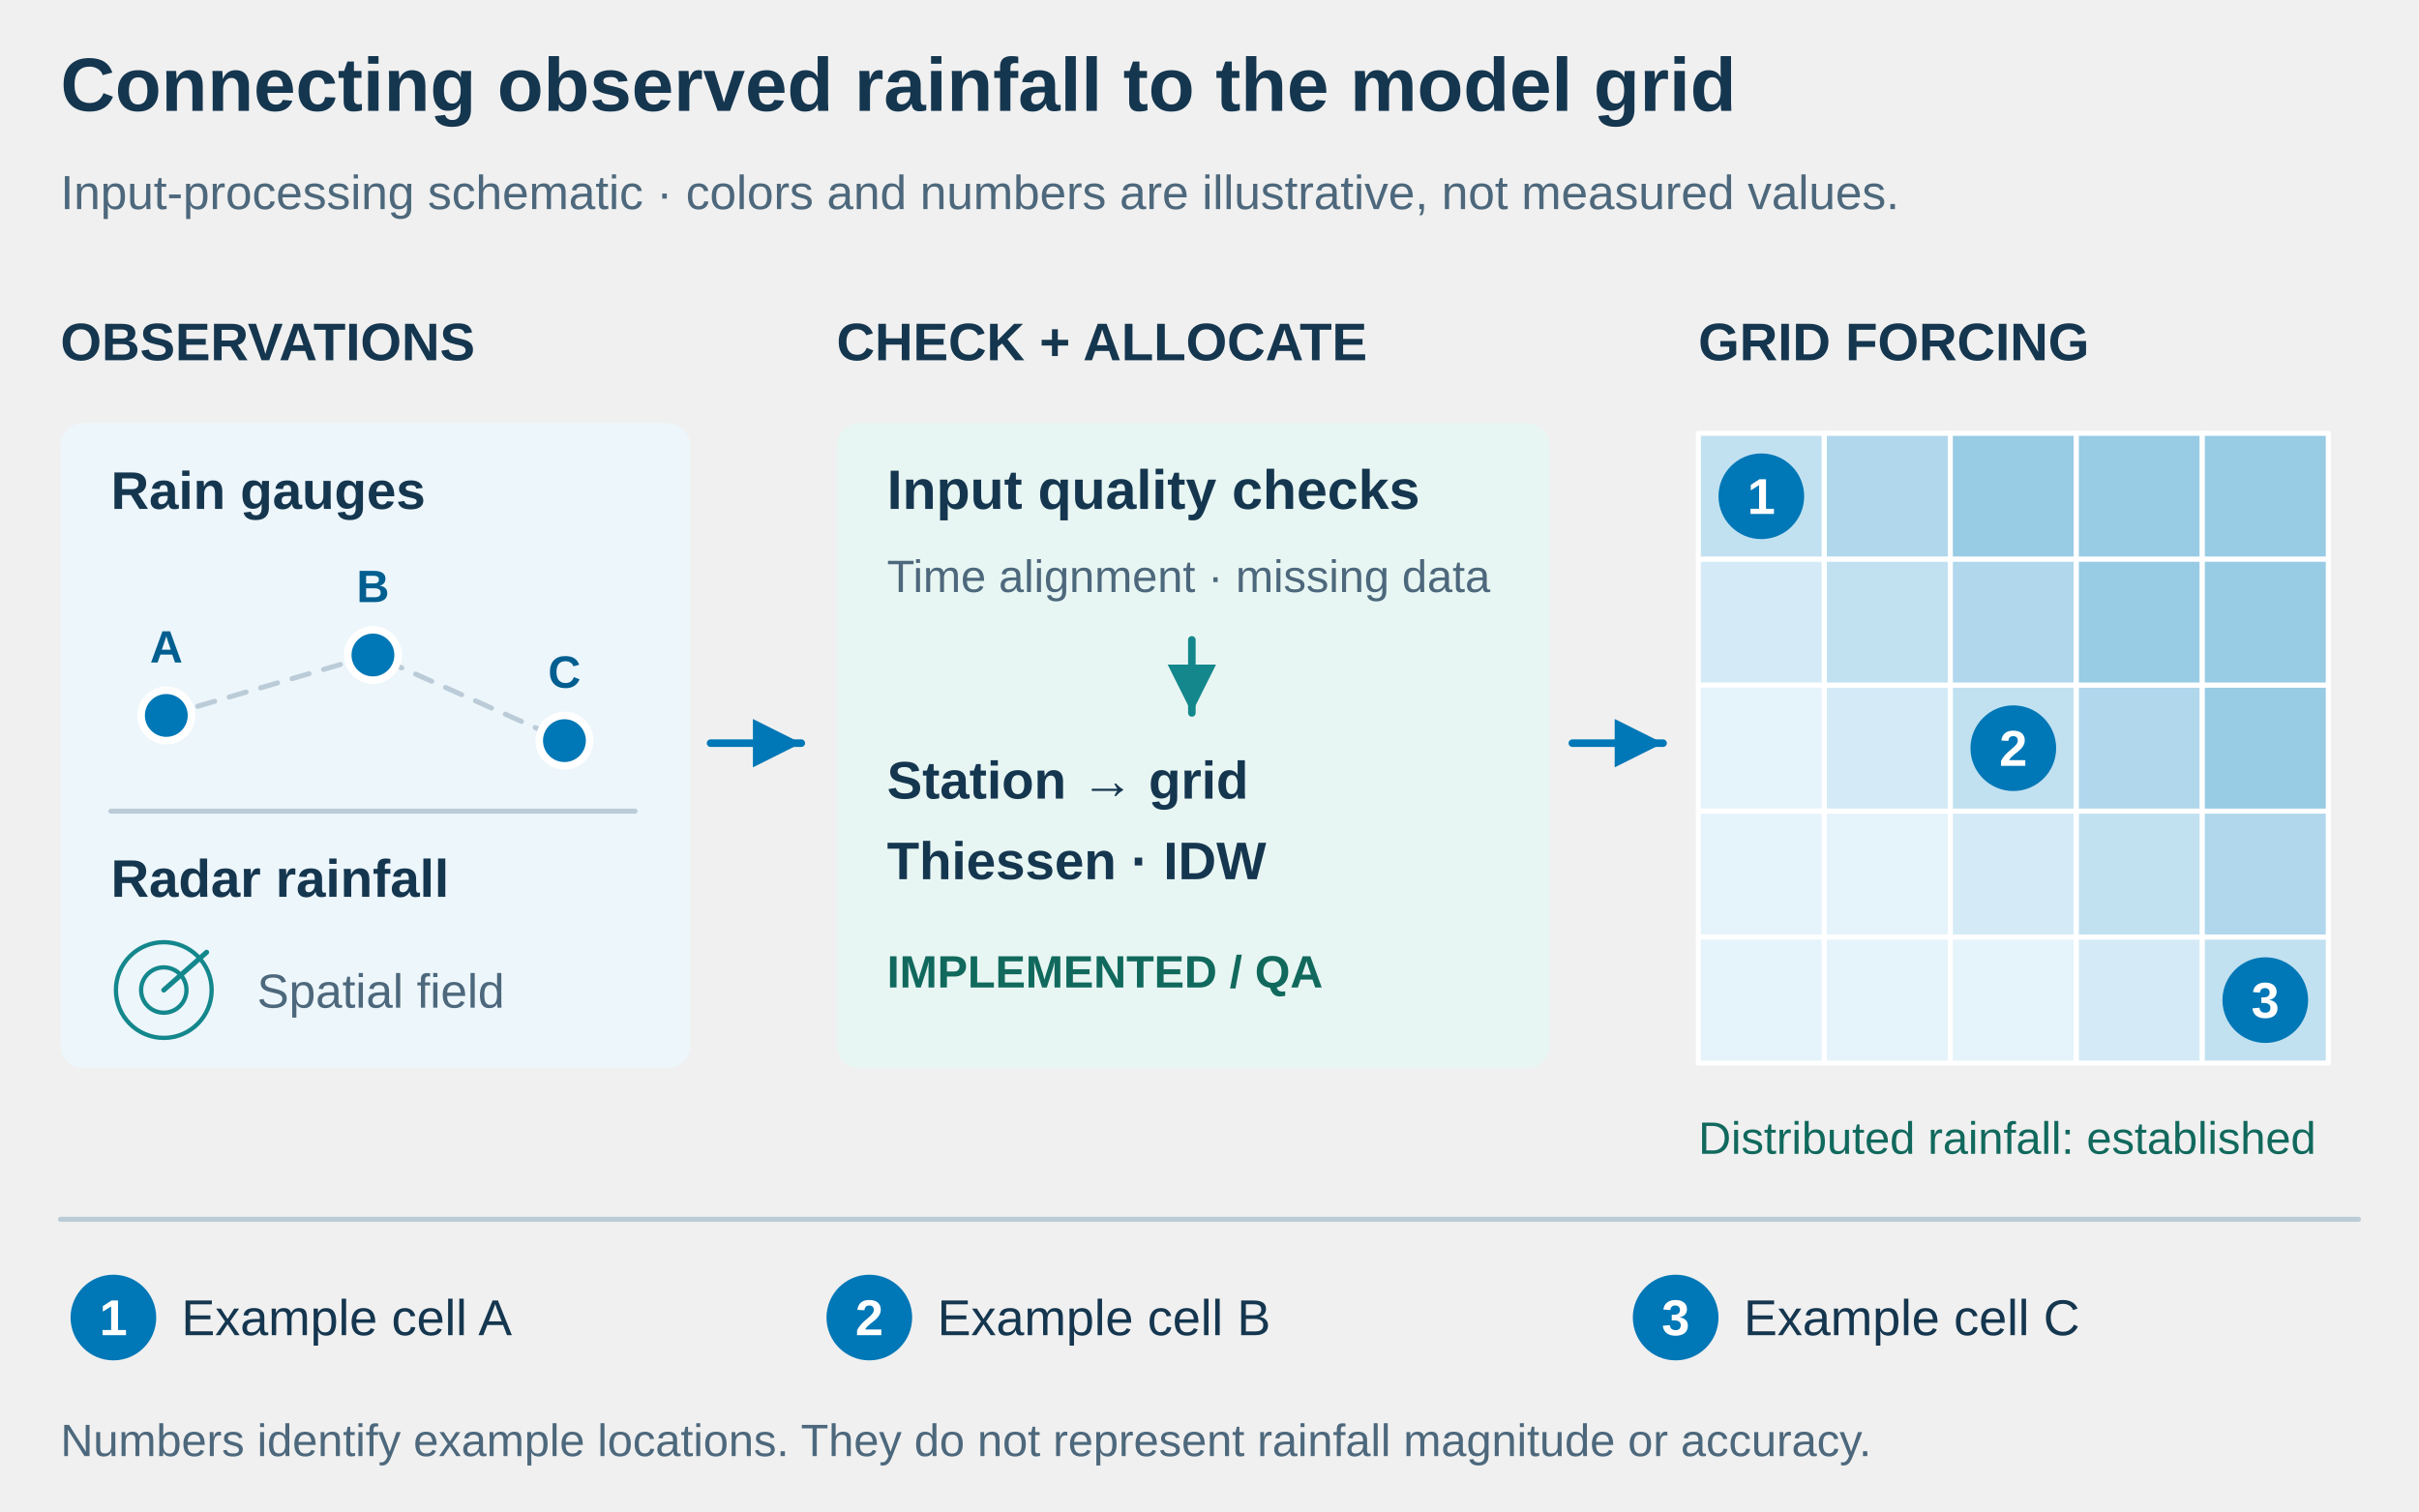
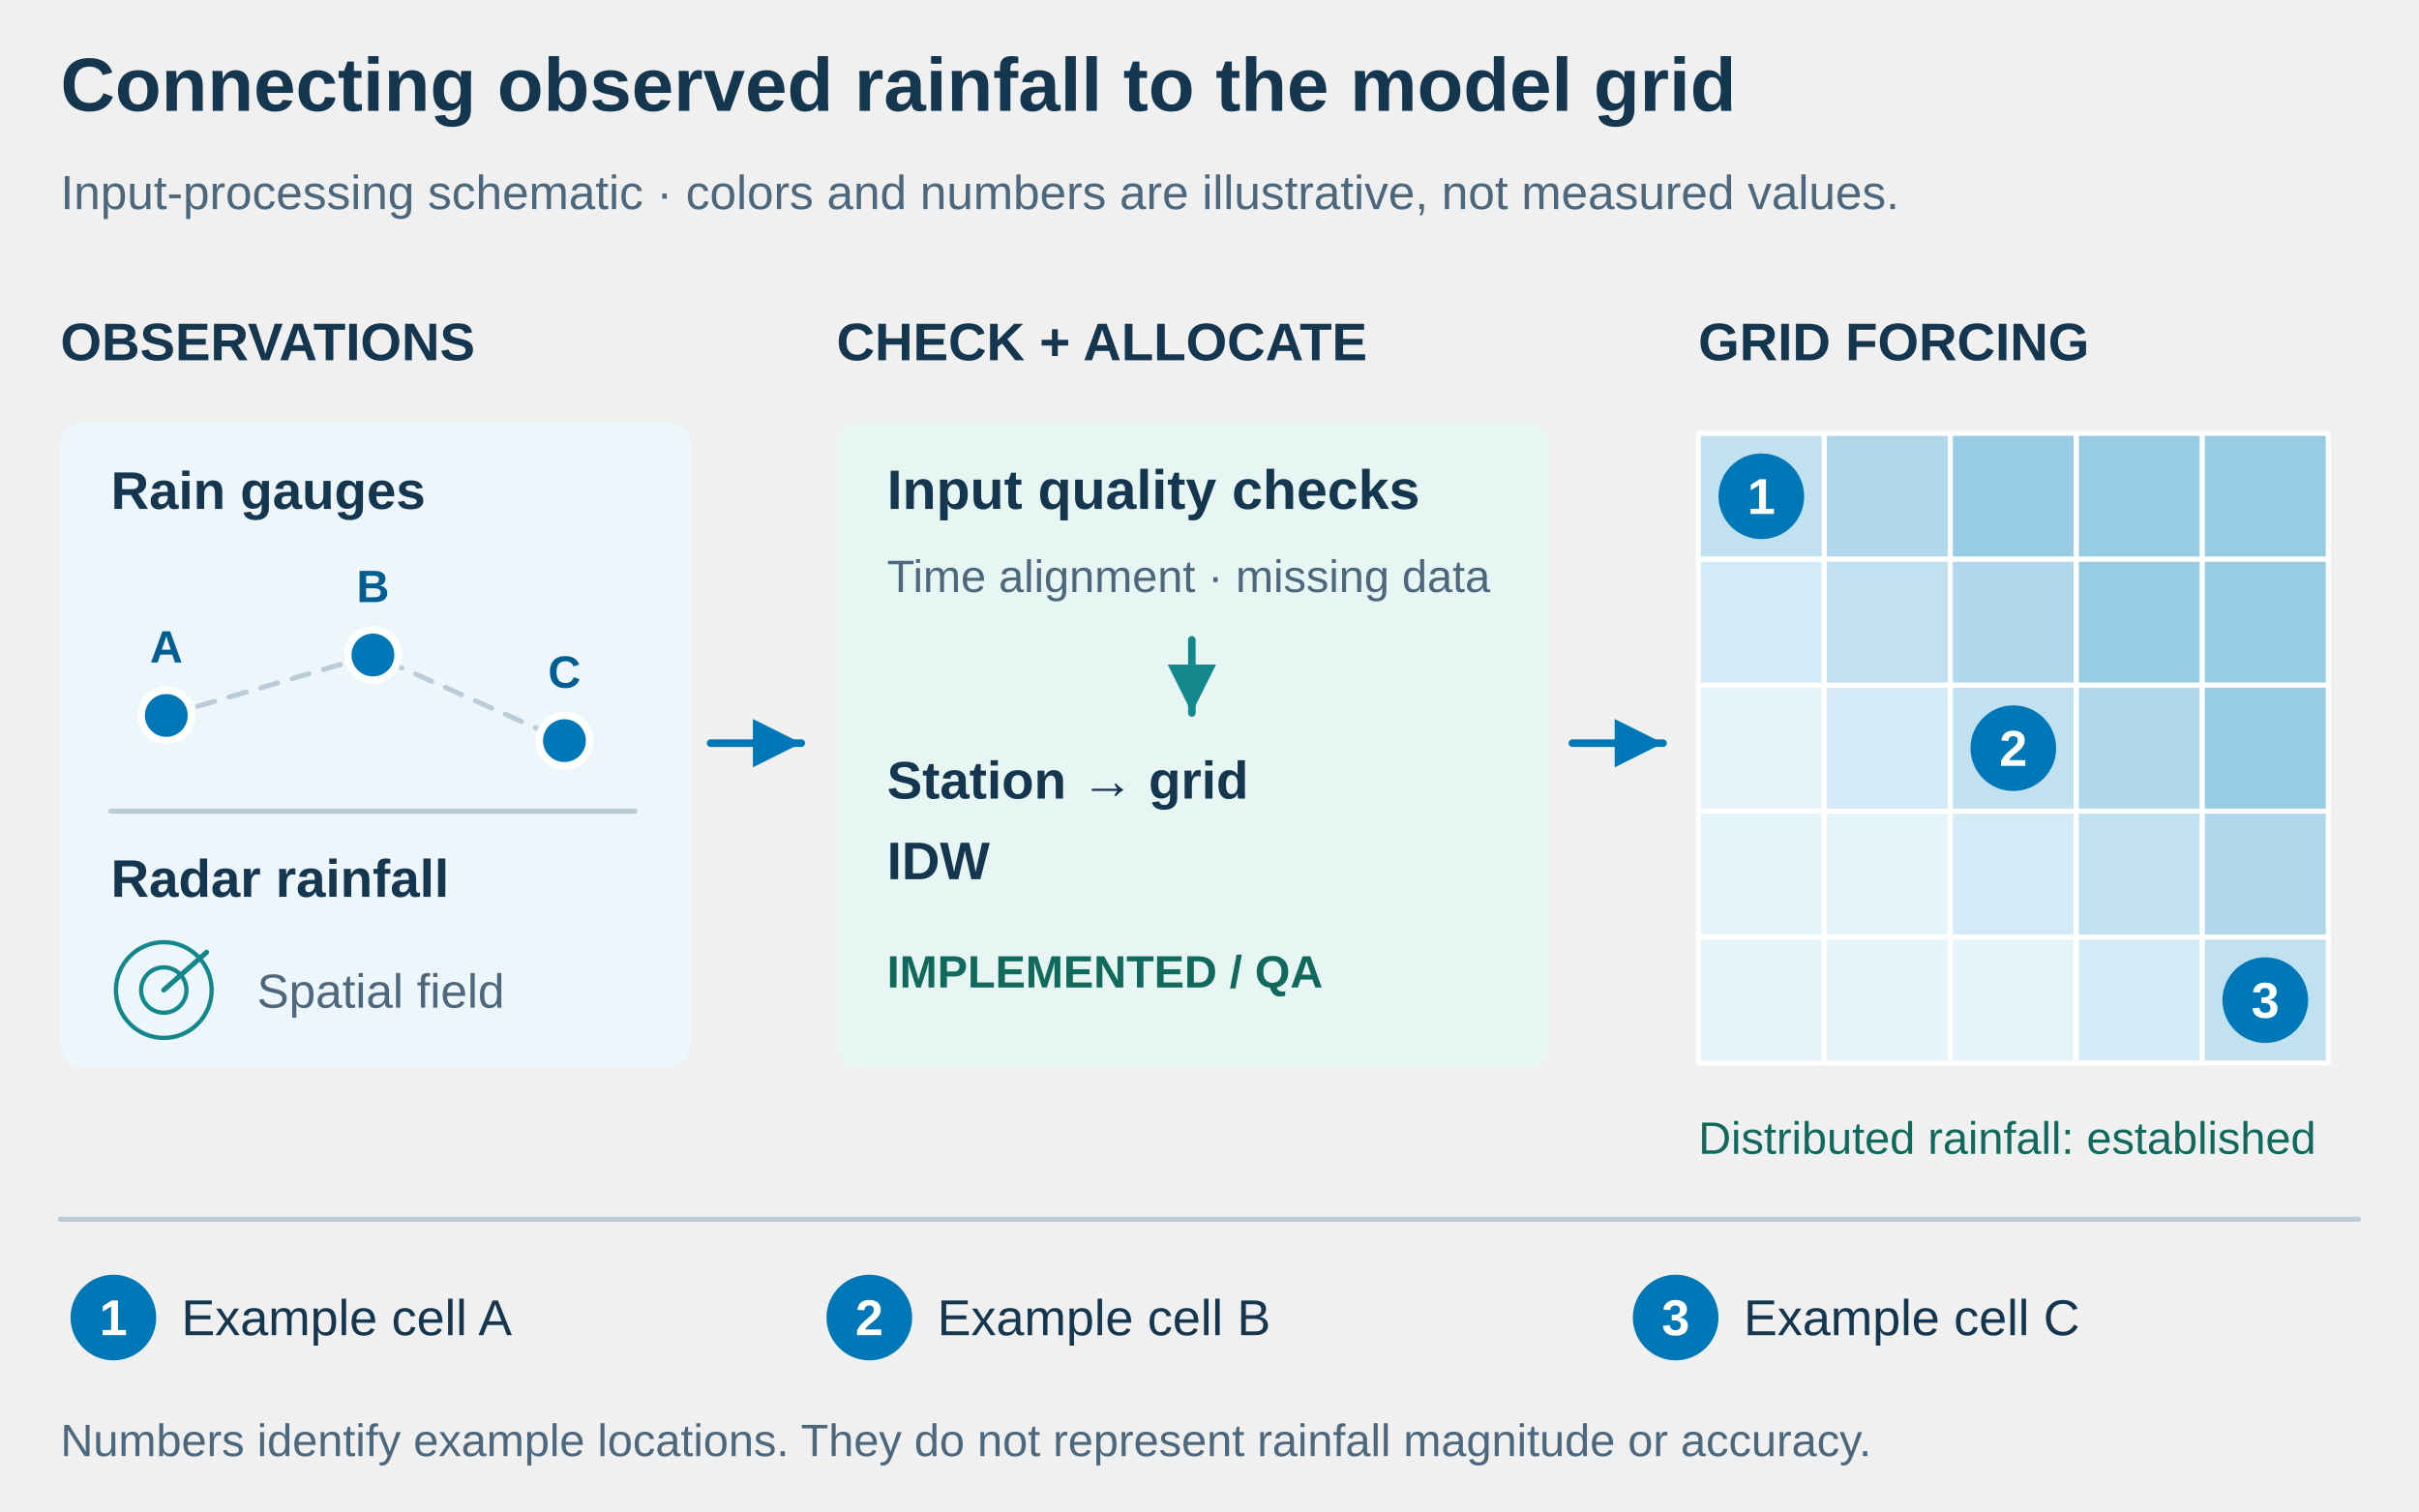
<svg xmlns="http://www.w3.org/2000/svg" width="960" height="600" viewBox="0 0 960 600" role="img" aria-labelledby="rainfall-grid-en-title rainfall-grid-en-desc" lang="en">
  <defs>
    <marker id="rainfall-grid-en-blue-arrow" viewBox="0 0 10 10" refX="9" refY="5" markerWidth="8" markerHeight="8" orient="auto-start-reverse">
      <path d="M1 1 L9 5 L1 9 Z" fill="#0077b6" />
    </marker>
    <marker id="rainfall-grid-en-blue-back" viewBox="0 0 10 10" refX="9" refY="5" markerWidth="8" markerHeight="8" orient="auto-start-reverse">
      <path d="M1 1 L9 5 L1 9 Z" fill="#0077b6" />
    </marker>
    <marker id="rainfall-grid-en-teal-arrow" viewBox="0 0 10 10" refX="9" refY="5" markerWidth="8" markerHeight="8" orient="auto-start-reverse">
      <path d="M1 1 L9 5 L1 9 Z" fill="#13878c" />
    </marker>
    <marker id="rainfall-grid-en-teal-back" viewBox="0 0 10 10" refX="9" refY="5" markerWidth="8" markerHeight="8" orient="auto-start-reverse">
      <path d="M1 1 L9 5 L1 9 Z" fill="#13878c" />
    </marker>
    <marker id="rainfall-grid-en-amber-arrow" viewBox="0 0 10 10" refX="9" refY="5" markerWidth="8" markerHeight="8" orient="auto-start-reverse">
      <path d="M1 1 L9 5 L1 9 Z" fill="#b47013" />
    </marker>
    <marker id="rainfall-grid-en-amber-back" viewBox="0 0 10 10" refX="9" refY="5" markerWidth="8" markerHeight="8" orient="auto-start-reverse">
      <path d="M1 1 L9 5 L1 9 Z" fill="#b47013" />
    </marker>
  </defs>
  <g font-family="Pretendard, Noto Sans KR, Malgun Gothic, Arial, sans-serif" stroke-linecap="round" stroke-linejoin="round">
    <text x="24" y="44" font-size="30" font-weight="700" fill="#15364f" text-anchor="start">Connecting observed rainfall to the model grid</text>
    <text x="24" y="83" font-size="19" font-weight="400" fill="#4d687c" text-anchor="start">Input-processing schematic · colors and numbers are illustrative, not measured values.</text>
    <text x="24" y="143" font-size="21" font-weight="700" fill="#15364f" text-anchor="start">OBSERVATIONS</text>
    <text x="332" y="143" font-size="21" font-weight="700" fill="#15364f" text-anchor="start">CHECK + ALLOCATE</text>
    <text x="674" y="143" font-size="21" font-weight="700" fill="#15364f" text-anchor="start">GRID FORCING</text>
    <rect x="24" y="168" width="250" height="256" rx="9" fill="#edf6fb" stroke="none" stroke-width="1.8" />
    <text x="44" y="202" font-size="21" font-weight="700" fill="#15364f" text-anchor="start">Rain gauges</text>
    <path d="M66 284 L148 260 L224 294" fill="none" stroke="#bbccd8" stroke-width="2" stroke-dasharray="7 6" stroke-linecap="round" stroke-linejoin="round" />
    <circle cx="66" cy="284" r="10" fill="#0077b6" stroke="#ffffff" stroke-width="3" />
    <text x="66" y="263" font-size="18" font-weight="700" fill="#005f90" text-anchor="middle">A</text>
    <circle cx="148" cy="260" r="10" fill="#0077b6" stroke="#ffffff" stroke-width="3" />
    <text x="148" y="239" font-size="18" font-weight="700" fill="#005f90" text-anchor="middle">B</text>
    <circle cx="224" cy="294" r="10" fill="#0077b6" stroke="#ffffff" stroke-width="3" />
    <text x="224" y="273" font-size="18" font-weight="700" fill="#005f90" text-anchor="middle">C</text>
    <line x1="44" y1="322" x2="252" y2="322" stroke="#bbccd8" stroke-width="2" />
    <text x="44" y="356" font-size="21" font-weight="700" fill="#15364f" text-anchor="start">Radar rainfall</text>
    <circle cx="65" cy="393" r="19" fill="none" stroke="#13878c" stroke-width="1.7" />
    <circle cx="65" cy="393" r="9" fill="none" stroke="#13878c" stroke-width="1.7" />
    <line x1="65" y1="393" x2="82" y2="378" stroke="#13878c" stroke-width="2" />
    <text x="102" y="400" font-size="19" font-weight="400" fill="#4d687c" text-anchor="start">Spatial field</text>
    <line x1="282" y1="295" x2="318" y2="295" stroke="#0077b6" stroke-width="3" marker-end="url(#rainfall-grid-en-blue-arrow)" />
    <rect x="332" y="168" width="283" height="256" rx="9" fill="#e8f6f3" stroke="none" stroke-width="1.8" />
    <text x="352" y="202" font-size="22" font-weight="700" fill="#15364f" text-anchor="start">Input quality checks</text>
    <text x="352" y="235" font-size="18" font-weight="400" fill="#4d687c" text-anchor="start">Time alignment · missing data</text>
    <line x1="473" y1="254" x2="473" y2="283" stroke="#13878c" stroke-width="3" marker-end="url(#rainfall-grid-en-teal-arrow)" />
    <text x="352" y="317" font-size="21" font-weight="700" fill="#15364f" text-anchor="start">Station → grid</text>
-     <text x="352" y="349" font-size="21" font-weight="700" fill="#15364f" text-anchor="start">Thiessen · IDW</text>
+     <text x="352" y="349" font-size="21" font-weight="700" fill="#15364f" text-anchor="start">IDW</text>
    <text x="352" y="392" font-size="18" font-weight="700" fill="#11695d" text-anchor="start">IMPLEMENTED / QA</text>
    <line x1="624" y1="295" x2="660" y2="295" stroke="#0077b6" stroke-width="3" marker-end="url(#rainfall-grid-en-blue-arrow)" />
    <rect x="674" y="172" width="50" height="50" rx="0" fill="#c1e1f1" stroke="#ffffff" stroke-width="2" />
    <rect x="724" y="172" width="50" height="50" rx="0" fill="#b0d7ec" stroke="#ffffff" stroke-width="2" />
    <rect x="774" y="172" width="50" height="50" rx="0" fill="#98cbe4" stroke="#ffffff" stroke-width="2" />
    <rect x="824" y="172" width="50" height="50" rx="0" fill="#98cbe4" stroke="#ffffff" stroke-width="2" />
    <rect x="874" y="172" width="50" height="50" rx="0" fill="#98cbe4" stroke="#ffffff" stroke-width="2" />
    <rect x="674" y="222" width="50" height="50" rx="0" fill="#d4ebf7" stroke="#ffffff" stroke-width="2" />
    <rect x="724" y="222" width="50" height="50" rx="0" fill="#c1e1f1" stroke="#ffffff" stroke-width="2" />
    <rect x="774" y="222" width="50" height="50" rx="0" fill="#b0d7ec" stroke="#ffffff" stroke-width="2" />
    <rect x="824" y="222" width="50" height="50" rx="0" fill="#98cbe4" stroke="#ffffff" stroke-width="2" />
    <rect x="874" y="222" width="50" height="50" rx="0" fill="#98cbe4" stroke="#ffffff" stroke-width="2" />
    <rect x="674" y="272" width="50" height="50" rx="0" fill="#e5f3fb" stroke="#ffffff" stroke-width="2" />
    <rect x="724" y="272" width="50" height="50" rx="0" fill="#d4ebf7" stroke="#ffffff" stroke-width="2" />
    <rect x="774" y="272" width="50" height="50" rx="0" fill="#c1e1f1" stroke="#ffffff" stroke-width="2" />
    <rect x="824" y="272" width="50" height="50" rx="0" fill="#b0d7ec" stroke="#ffffff" stroke-width="2" />
    <rect x="874" y="272" width="50" height="50" rx="0" fill="#98cbe4" stroke="#ffffff" stroke-width="2" />
    <rect x="674" y="322" width="50" height="50" rx="0" fill="#e5f3fb" stroke="#ffffff" stroke-width="2" />
    <rect x="724" y="322" width="50" height="50" rx="0" fill="#e5f3fb" stroke="#ffffff" stroke-width="2" />
    <rect x="774" y="322" width="50" height="50" rx="0" fill="#d4ebf7" stroke="#ffffff" stroke-width="2" />
    <rect x="824" y="322" width="50" height="50" rx="0" fill="#c1e1f1" stroke="#ffffff" stroke-width="2" />
    <rect x="874" y="322" width="50" height="50" rx="0" fill="#b0d7ec" stroke="#ffffff" stroke-width="2" />
    <rect x="674" y="372" width="50" height="50" rx="0" fill="#e5f3fb" stroke="#ffffff" stroke-width="2" />
    <rect x="724" y="372" width="50" height="50" rx="0" fill="#e5f3fb" stroke="#ffffff" stroke-width="2" />
    <rect x="774" y="372" width="50" height="50" rx="0" fill="#e5f3fb" stroke="#ffffff" stroke-width="2" />
    <rect x="824" y="372" width="50" height="50" rx="0" fill="#d4ebf7" stroke="#ffffff" stroke-width="2" />
    <rect x="874" y="372" width="50" height="50" rx="0" fill="#c1e1f1" stroke="#ffffff" stroke-width="2" />
    <circle cx="699" cy="197" r="17" fill="#0077b6" stroke="none" stroke-width="2" />
    <text x="699" y="204" font-size="20" font-weight="700" fill="#ffffff" text-anchor="middle">1</text>
    <circle cx="799" cy="297" r="17" fill="#0077b6" stroke="none" stroke-width="2" />
    <text x="799" y="304" font-size="20" font-weight="700" fill="#ffffff" text-anchor="middle">2</text>
    <circle cx="899" cy="397" r="17" fill="#0077b6" stroke="none" stroke-width="2" />
    <text x="899" y="404" font-size="20" font-weight="700" fill="#ffffff" text-anchor="middle">3</text>
    <text x="674" y="458" font-size="18" font-weight="400" fill="#11695d" text-anchor="start">Distributed rainfall: established</text>
    <line x1="24" y1="484" x2="936" y2="484" stroke="#bbccd8" stroke-width="2" />
    <circle cx="45" cy="523" r="17" fill="#0077b6" stroke="none" stroke-width="2" />
    <text x="45" y="530" font-size="20" font-weight="700" fill="#ffffff" text-anchor="middle">1</text>
    <text x="72" y="530" font-size="20" font-weight="400" fill="#15364f" text-anchor="start">Example cell A</text>
    <circle cx="345" cy="523" r="17" fill="#0077b6" stroke="none" stroke-width="2" />
    <text x="345" y="530" font-size="20" font-weight="700" fill="#ffffff" text-anchor="middle">2</text>
    <text x="372" y="530" font-size="20" font-weight="400" fill="#15364f" text-anchor="start">Example cell B</text>
    <circle cx="665" cy="523" r="17" fill="#0077b6" stroke="none" stroke-width="2" />
    <text x="665" y="530" font-size="20" font-weight="700" fill="#ffffff" text-anchor="middle">3</text>
    <text x="692" y="530" font-size="20" font-weight="400" fill="#15364f" text-anchor="start">Example cell C</text>
    <text x="24" y="578" font-size="18" font-weight="400" fill="#4d687c" text-anchor="start">Numbers identify example locations. They do not represent rainfall magnitude or accuracy.</text>
  </g>
</svg>
